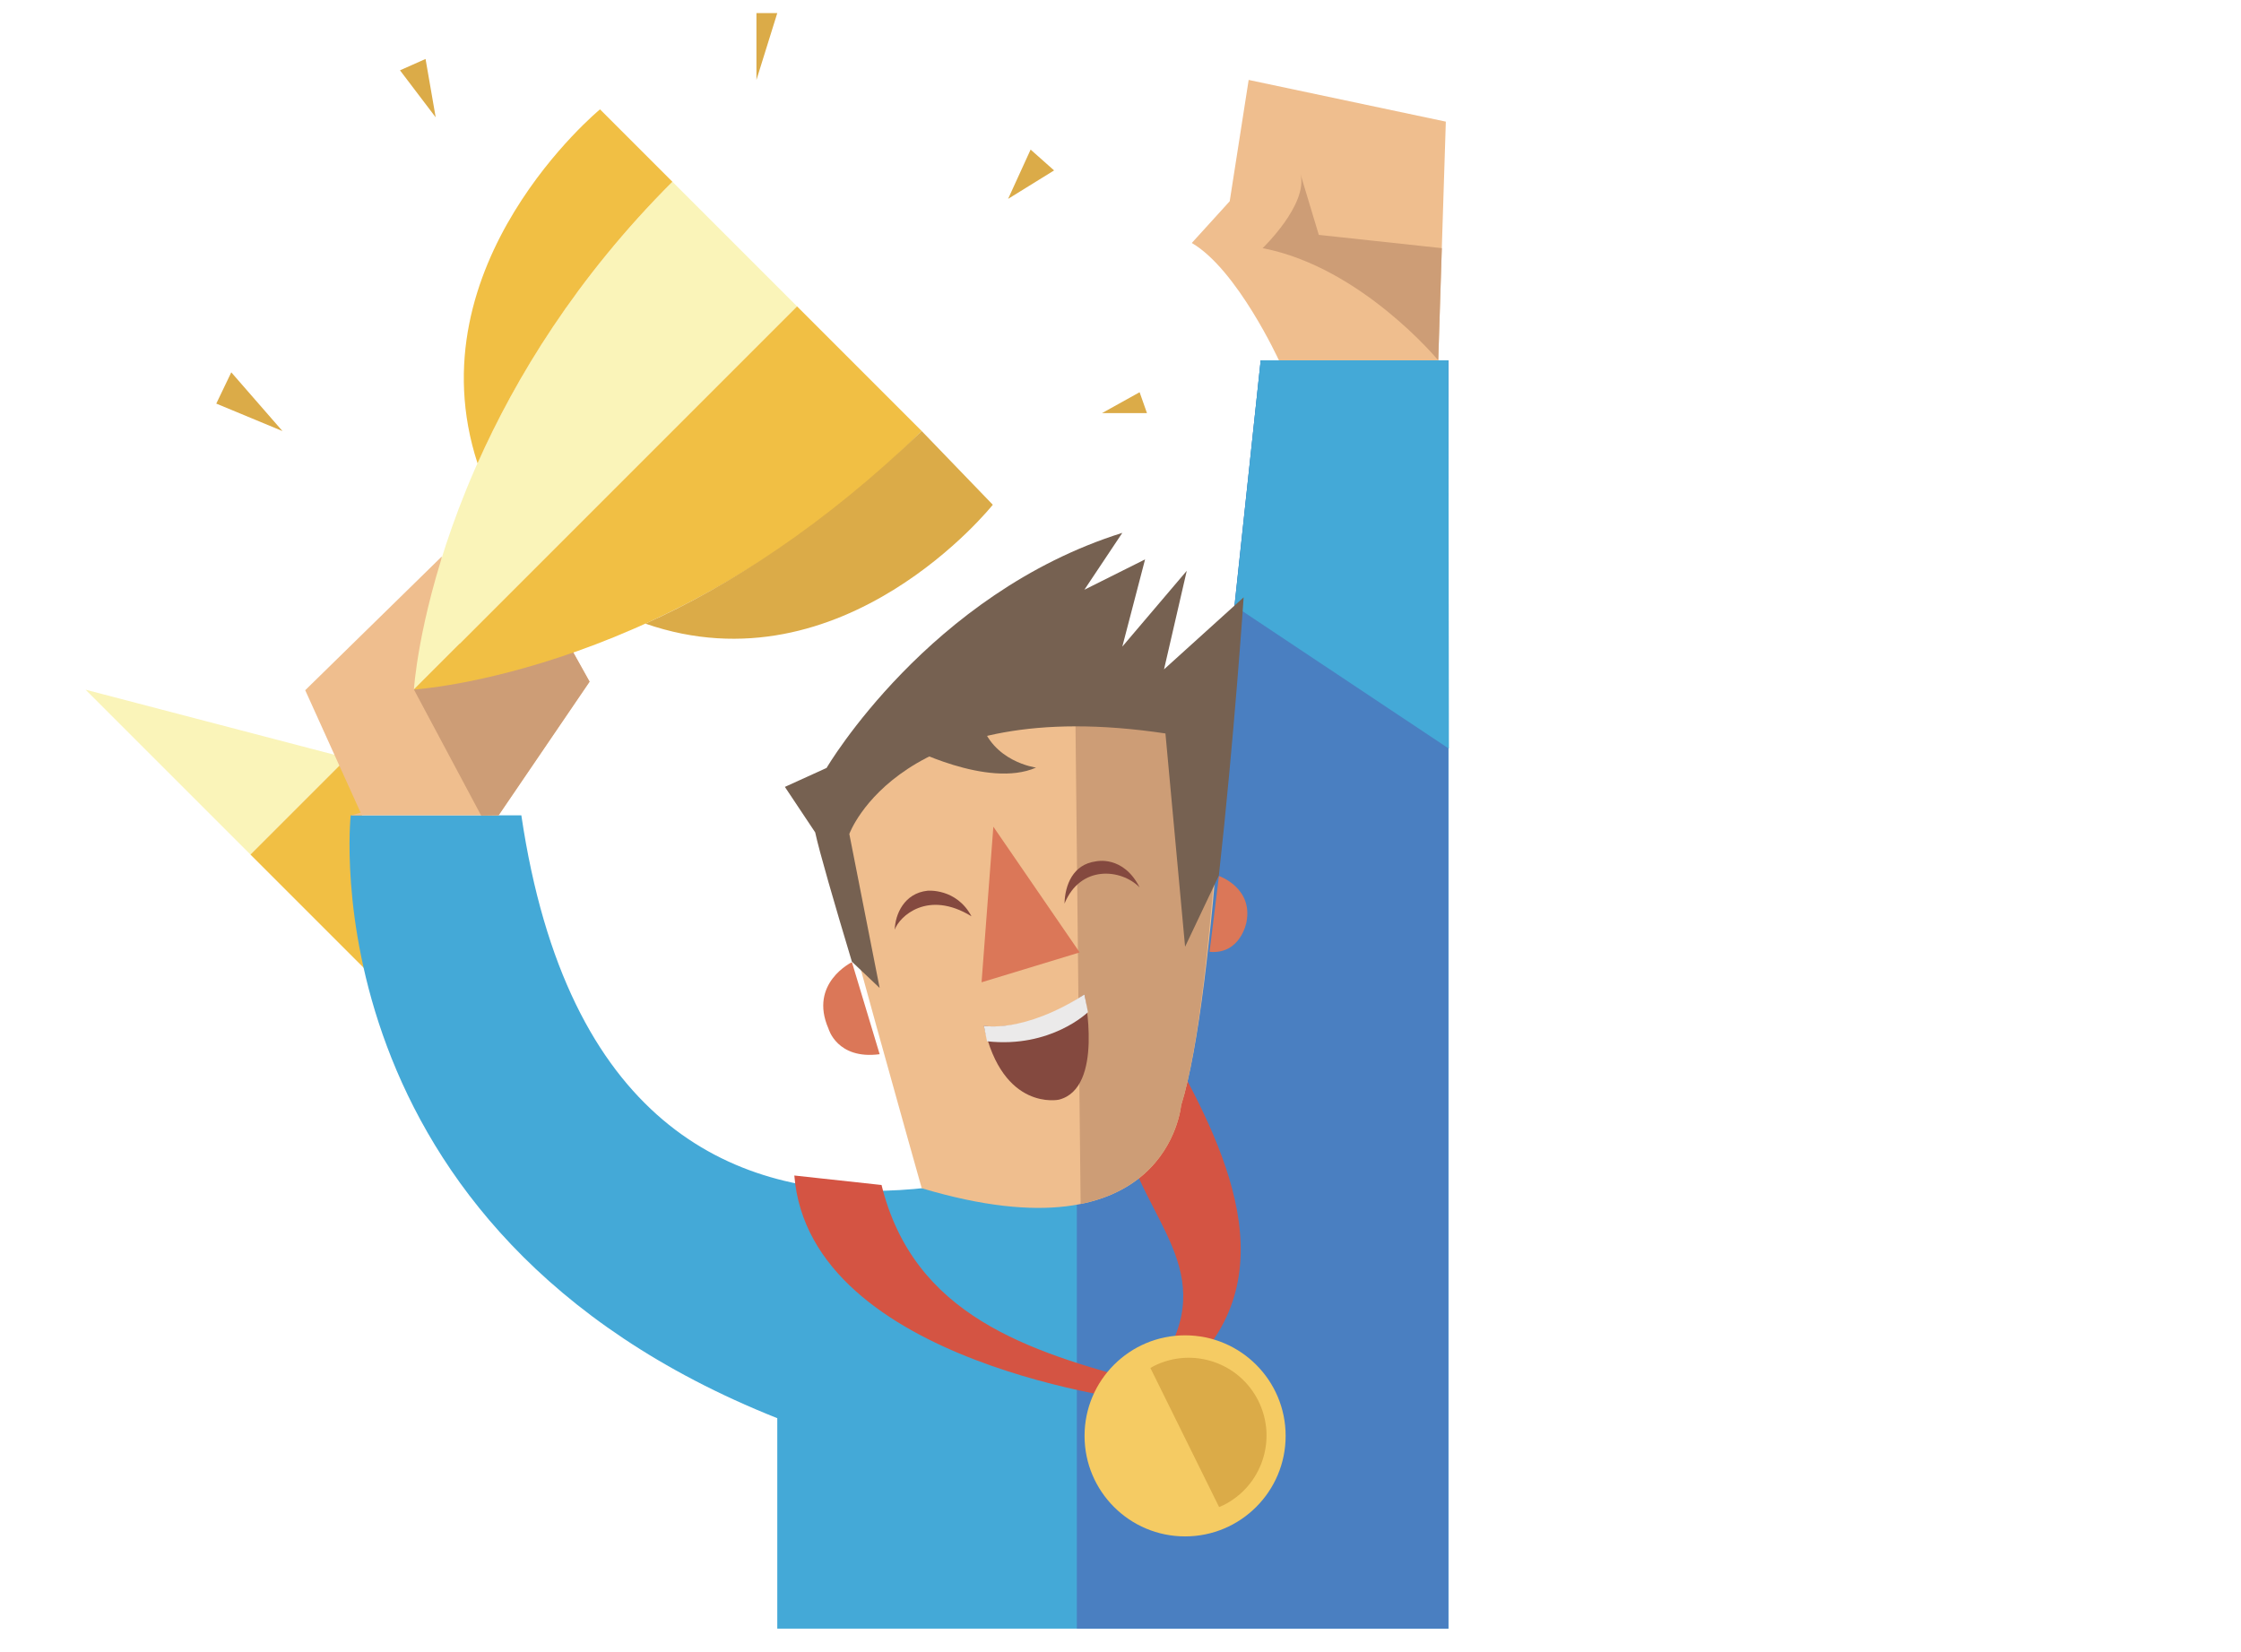
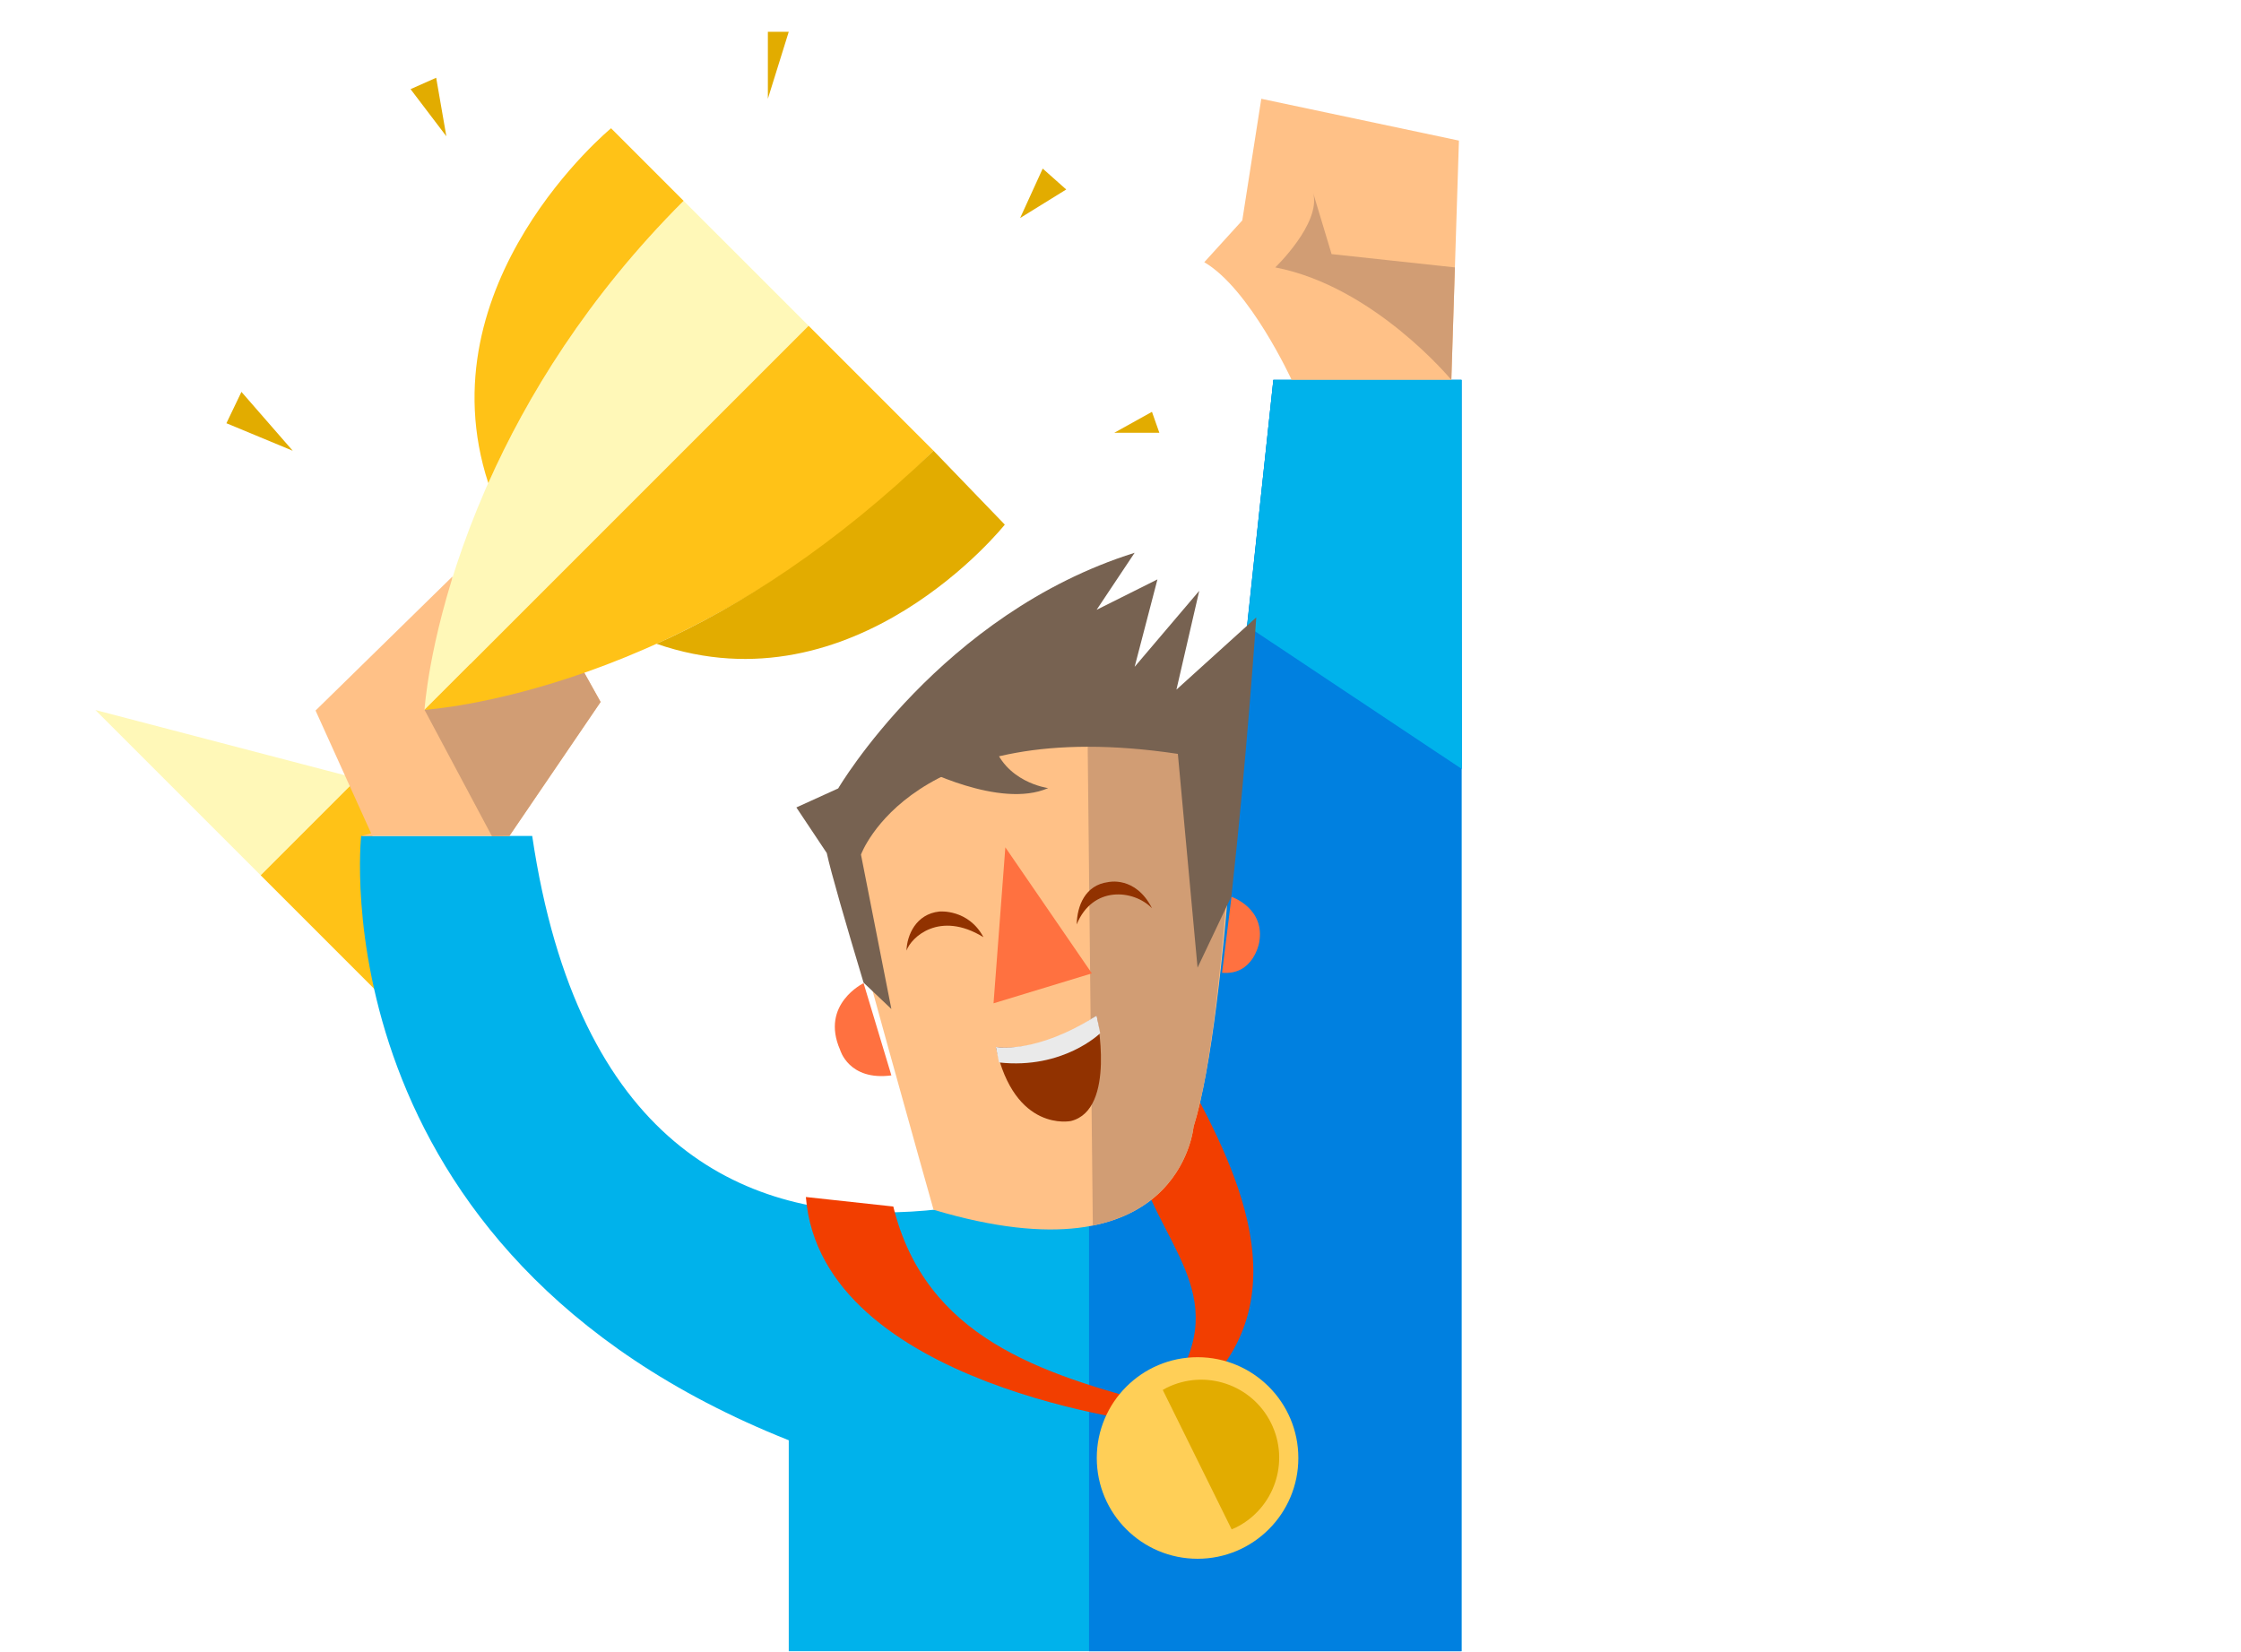
- <svg xmlns="http://www.w3.org/2000/svg" version="1.1" id="Слой_1" x="0px" y="0px" width="380px" height="280px" viewBox="0 0 380 280" enable-background="new 0 0 380 280" xml:space="preserve">
-   <polygon fill="#FAF4B9" points="58.837,128.547 14.511,116.954 42.47,144.912 " />
-   <polygon fill="#F1BF44" points="58.837,128.547 70.429,172.872 42.47,144.912 " />
-   <path fill="#44A9D7" d="M245.602,276.17V61.106h-31.826l-13.502,126.338c0,0-96.441,54.971-111.872-49.185H59.47  c0,0-7.715,70.403,72.331,102.228v35.683H245.602z" />
-   <path fill="#4A7FC1" d="M200.274,187.444c0,0-7.071,4.025-17.679,7.834v80.892h63.007V61.106h-31.826L200.274,187.444z" />
-   <path fill="#D45443" d="M149.482,200.945c5.457,22.144,24.832,28.25,44.845,33.536c13.794-16.7,1.365-25.478-3.216-39.805  l9.818-12.195c9,17.04,18.472,40.104-6.924,55.213c0,0-56.739-6.209-59.312-38.358L149.482,200.945z" />
-   <path fill="#EFBE8E" d="M156.295,201.494c0,0-14.771-52.306-16.7-61.308l-3.454-5.039l5.144-3.055c0,0,15.915-24.431,44.203-38.577  l-5.142,8.68l11.412-4.502l-2.573,13.826l6.912-5.467l-0.644,10.506l13.344-10.667c0,0-2.413,62.265-8.522,81.553  C200.274,187.444,198.025,213.965,156.295,201.494z" />
-   <path fill="#EFBE8E" d="M216.877,61.132c0,0-7.073-15.431-14.789-19.93l6.429-7.074l3.215-20.573l33.433,7.071l-1.285,40.505  H216.877z" />
-   <path fill="#CD9D76" d="M196.477,105.209l-7.293,6.871l2.573-14.387l-8.68,3.424l3.797-7.602c-2.449,0.768-2.527,0.846-4.803,1.809  l1.168,108.835c15.878-3.184,17.035-16.715,17.035-16.715c6.109-19.288,8.028-82.115,8.028-82.115l-12.85,11.228L196.477,105.209z" />
-   <path fill="#DB7758" d="M144.459,163.16c0,0-7.353,3.549-3.979,11.265c0,0,1.447,5.304,8.68,4.34L144.459,163.16z" />
-   <path fill="#DB7758" d="M206.694,148.547c0,0,5.786,1.96,4.671,7.795c0,0-0.965,5.545-6.268,5.063L206.694,148.547z" />
-   <circle fill="#F5CB63" cx="200.953" cy="243.485" r="17.049" />
-   <path fill="#EFBE8E" d="M59.47,138.259h25.075l15.43-22.664l-4.339-7.715l-16.878,1.929c-3.857-1.929-3.857-15.431-3.857-15.431  l-23.146,22.664l9.403,20.777L59.47,138.259z" />
-   <polygon fill="#CD9D76" points="70.186,116.926 81.591,138.3 84.545,138.259 99.975,115.595 97.082,110.392 " />
-   <path fill="#FAF4B9" d="M135.157,51.955l-64.971,64.971c0,0,2.682-44.962,43.83-86.109L135.157,51.955z" />
-   <path fill="#F1BF44" d="M135.157,51.955l-64.971,64.971c0,0,44.964-2.68,86.109-43.829L135.157,51.955z" />
-   <polygon fill="#DB7758" points="166.441,166.57 183.077,161.507 168.439,140.186 " />
-   <path fill="#84493F" d="M166.832,173.942c0,0,7.403,1.446,17.047-5.305c0,0,3.376,15.913-4.34,17.842  C179.539,186.479,170.035,188.499,166.832,173.942z" />
-   <path fill="#84493F" d="M193.241,150.48c-2.799-5.534-7.422-4.412-7.422-4.412c-3.882,0.501-5.24,4.024-5.312,7.157  C183.197,146.627,190.129,147.311,193.241,150.48z" />
-   <path fill="#84493F" d="M164.732,155.38c-2.558-4.806-7.446-4.337-7.446-4.337c-3.969,0.416-5.496,4.016-5.568,6.61  C152.481,155.434,157.286,150.815,164.732,155.38z" />
-   <path fill="#F1BF44" d="M114.016,30.818l-12.274-12.276c0,0-31.803,26.209-20.769,60.015l0.006-0.004  C87.43,64.068,97.684,47.147,114.016,30.818z" />
-   <path fill="#DBAB48" d="M156.295,73.097l12.052,12.496c0,0-25.308,31.807-58.91,20.159l0,0  C123.452,99.483,139.672,89.13,156.295,73.097z" />
-   <polygon fill="#44A9D7" points="213.776,61.106 209.357,102.758 245.683,126.949 245.602,61.106 " />
-   <path fill="#DBAB48" d="M195.727,231.607c-0.228,0.111-0.441,0.243-0.659,0.367l11.652,23.583c0.232-0.1,0.466-0.186,0.693-0.299  c6.531-3.229,9.211-11.138,5.982-17.669C210.169,231.057,202.259,228.379,195.727,231.607z" />
-   <path fill="#766151" d="M197.381,113.504l3.857-16.715l-10.929,12.858l3.858-14.787l-10.289,5.143l6.431-9.645  c-32.79,10.286-50.149,39.863-50.149,39.863l-7.071,3.216l5.142,7.715c0.697,3.252,3.251,12.036,6.223,21.922l4.705,4.46  l-5.142-26.118c0,0,8.599-23.79,53.604-17.04l3.331,36.166l5.729-12.077c2.596-23.323,4.201-47.176,4.201-47.176L197.381,113.504z" />
-   <path fill="#766151" d="M153.741,126.546c0,0,13.743,7.234,21.94,3.617c0,0-7.474-0.965-9.403-7.957L153.741,126.546z" />
-   <path fill="#EBEAEA" d="M166.832,173.942c0,0,6.679,1.344,17.047-5.305l0.603,2.996c0,0-6.269,6.148-17.118,4.942L166.832,173.942z" />
-   <polygon fill="#DBAB48" points="36.674,68.441 39.217,63.137 47.897,73.097 " />
-   <polygon fill="#DBAB48" points="67.825,11.924 72.16,9.999 73.879,19.898 " />
-   <polygon fill="#DBAB48" points="128.267,2.219 131.801,2.219 128.267,13.556 " />
-   <polygon fill="#DBAB48" points="174.759,25.365 178.737,28.9 170.942,33.722 " />
-   <polygon fill="#DBAB48" points="193.241,66.511 186.874,70.049 194.487,70.049 " />
-   <path fill="#CD9D76" d="M214.098,42.081c0,0,7.716-7.395,6.429-12.537l3.1,10.286l20.858,2.25l-0.605,19.025  C243.88,61.106,230.815,45.295,214.098,42.081z" />
+ <svg xmlns="http://www.w3.org/2000/svg" version="1.1" id="Слой_2" x="0px" y="0px" width="380px" height="280px" viewBox="0 0 380 280" enable-background="new 0 0 380 280" xml:space="preserve">
+   <g>
+     <polygon fill="#FFF8B8" points="60.607,132.021 16.174,120.399 44.201,148.425  " />
+     <polygon fill="#FFC217" points="60.607,132.021 72.227,176.453 44.201,148.425  " />
+     <path fill="#00B2EB" d="M247.823,280V64.416H215.92L202.386,191.06c0,0-96.674,55.104-112.142-49.304H61.241   c0,0-7.733,70.573,72.506,102.475V280H247.823z" />
+     <path fill="#0080E0" d="M202.386,191.06c0,0-7.088,4.035-17.722,7.853V280h63.159V64.416H215.92L202.386,191.06z" />
+     <path fill="#F23E00" d="M151.472,204.593c5.47,22.198,24.892,28.319,44.954,33.618c13.827-16.74,1.369-25.54-3.223-39.901   l9.842-12.224c9.021,17.081,18.517,40.201-6.941,55.346c0,0-56.876-6.224-59.455-38.45L151.472,204.593z" />
+     <path fill="#FFC187" d="M158.301,205.143c0,0-14.807-52.433-16.74-61.456l-3.463-5.051l5.156-3.062c0,0,15.953-24.49,44.31-38.67   l-5.155,8.701l11.439-4.513l-2.579,13.859l6.929-5.48l-0.646,10.531l13.376-10.693c0,0-2.419,62.415-8.542,81.75   C202.386,191.06,200.132,217.645,158.301,205.143z" />
+     <path fill="#FFC187" d="M219.029,64.442c0,0-7.09-15.468-14.824-19.978l6.445-7.091l3.223-20.622l33.514,7.089l-1.288,40.603   H219.029z" />
+     <path fill="#D19D74" d="M198.579,108.626l-7.311,6.888l2.579-14.422l-8.701,3.433l3.806-7.621c-2.455,0.77-2.534,0.848-4.814,1.813   l1.171,109.098c15.917-3.191,17.076-16.756,17.076-16.756c6.123-19.335,8.047-82.313,8.047-82.313l-12.881,11.255L198.579,108.626z   " />
+     <path fill="#FF7140" d="M146.436,166.717c0,0-7.371,3.558-3.988,11.292c0,0,1.451,5.317,8.701,4.35L146.436,166.717z" />
+     <path fill="#FF7140" d="M208.821,152.068c0,0,5.8,1.964,4.682,7.814c0,0-0.967,5.558-6.284,5.075L208.821,152.068z" />
+     <circle fill="#FFCF57" cx="203.067" cy="247.236" r="17.09" />
+     <path fill="#FFC187" d="M61.241,141.755h25.136l15.468-22.719l-4.35-7.733l-16.918,1.934c-3.867-1.934-3.867-15.468-3.867-15.468   l-23.202,22.719l9.426,20.827L61.241,141.755z" />
+     <polygon fill="#D19D74" points="71.983,120.371 83.416,141.797 86.377,141.755 101.845,119.037 98.945,113.822  " />
+     <path fill="#FFF8B8" d="M137.112,55.243l-65.128,65.128c0,0,2.689-45.07,43.936-86.317L137.112,55.243z" />
+     <path fill="#FFC217" d="M137.112,55.243l-65.128,65.128c0,0,45.073-2.686,86.318-43.935L137.112,55.243z" />
+     <polygon fill="#FF7140" points="168.471,170.135 185.147,165.059 170.474,143.688  " />
+     <path fill="#913200" d="M168.863,177.525c0,0,7.421,1.45,17.088-5.317c0,0,3.384,15.951-4.351,17.885   C181.601,190.093,172.074,192.117,168.863,177.525z" />
+     <path fill="#913200" d="M195.336,154.006c-2.806-5.548-7.44-4.422-7.44-4.422c-3.892,0.502-5.253,4.033-5.325,7.175   C185.268,150.144,192.216,150.83,195.336,154.006z" />
+     <path fill="#913200" d="M166.758,158.918c-2.564-4.817-7.464-4.347-7.464-4.347c-3.979,0.417-5.51,4.025-5.581,6.626   C154.478,158.972,159.294,154.342,166.758,158.918z" />
+     <path fill="#FFC217" d="M115.919,34.055l-12.304-12.306c0,0-31.879,26.272-20.819,60.16l0.006-0.004   C89.27,67.386,99.549,50.423,115.919,34.055z" />
+     <path fill="#E2AC00" d="M158.301,76.436l12.081,12.526c0,0-25.369,31.884-59.053,20.208l0,0   C125.379,102.886,141.638,92.508,158.301,76.436z" />
+     <polygon fill="#00B2EB" points="215.92,64.416 211.491,106.169 247.905,130.419 247.823,64.416  " />
+     <path fill="#E2AC00" d="M197.828,235.33c-0.229,0.111-0.442,0.244-0.661,0.368l11.68,23.64c0.233-0.1,0.467-0.187,0.695-0.299   c6.547-3.236,9.233-11.165,5.997-17.711C212.305,234.778,204.376,232.093,197.828,235.33z" />
+     <path fill="#776251" d="M199.486,116.941l3.867-16.756l-10.955,12.889l3.867-14.823l-10.314,5.156l6.446-9.668   c-32.869,10.311-50.27,39.959-50.27,39.959l-7.089,3.223l5.155,7.733c0.699,3.26,3.259,12.065,6.238,21.975l4.717,4.471   l-5.155-26.181c0,0,8.62-23.847,53.734-17.081l3.339,36.253l5.743-12.106c2.602-23.38,4.211-47.29,4.211-47.29L199.486,116.941z" />
+     <path fill="#776251" d="M155.741,130.014c0,0,13.776,7.251,21.993,3.626c0,0-7.492-0.967-9.426-7.977L155.741,130.014z" />
+     <path fill="#EAEAEA" d="M168.863,177.525c0,0,6.696,1.347,17.088-5.317l0.605,3.003c0,0-6.284,6.163-17.16,4.954L168.863,177.525z" />
+     <polygon fill="#E2AC00" points="38.391,71.769 40.94,66.452 49.641,76.436  " />
+     <polygon fill="#E2AC00" points="69.617,15.116 73.962,13.186 75.686,23.108  " />
+     <polygon fill="#E2AC00" points="130.205,5.387 133.747,5.387 130.205,16.751  " />
+     <polygon fill="#E2AC00" points="176.809,28.588 180.797,32.132 172.984,36.966  " />
+     <polygon fill="#E2AC00" points="195.336,69.835 188.953,73.381 196.585,73.381  " />
+     <path fill="#D19D74" d="M216.243,45.345c0,0,7.734-7.413,6.445-12.567l3.107,10.311l20.908,2.256l-0.606,19.071   C246.097,64.416,233.001,48.567,216.243,45.345z" />
+   </g>
</svg>
